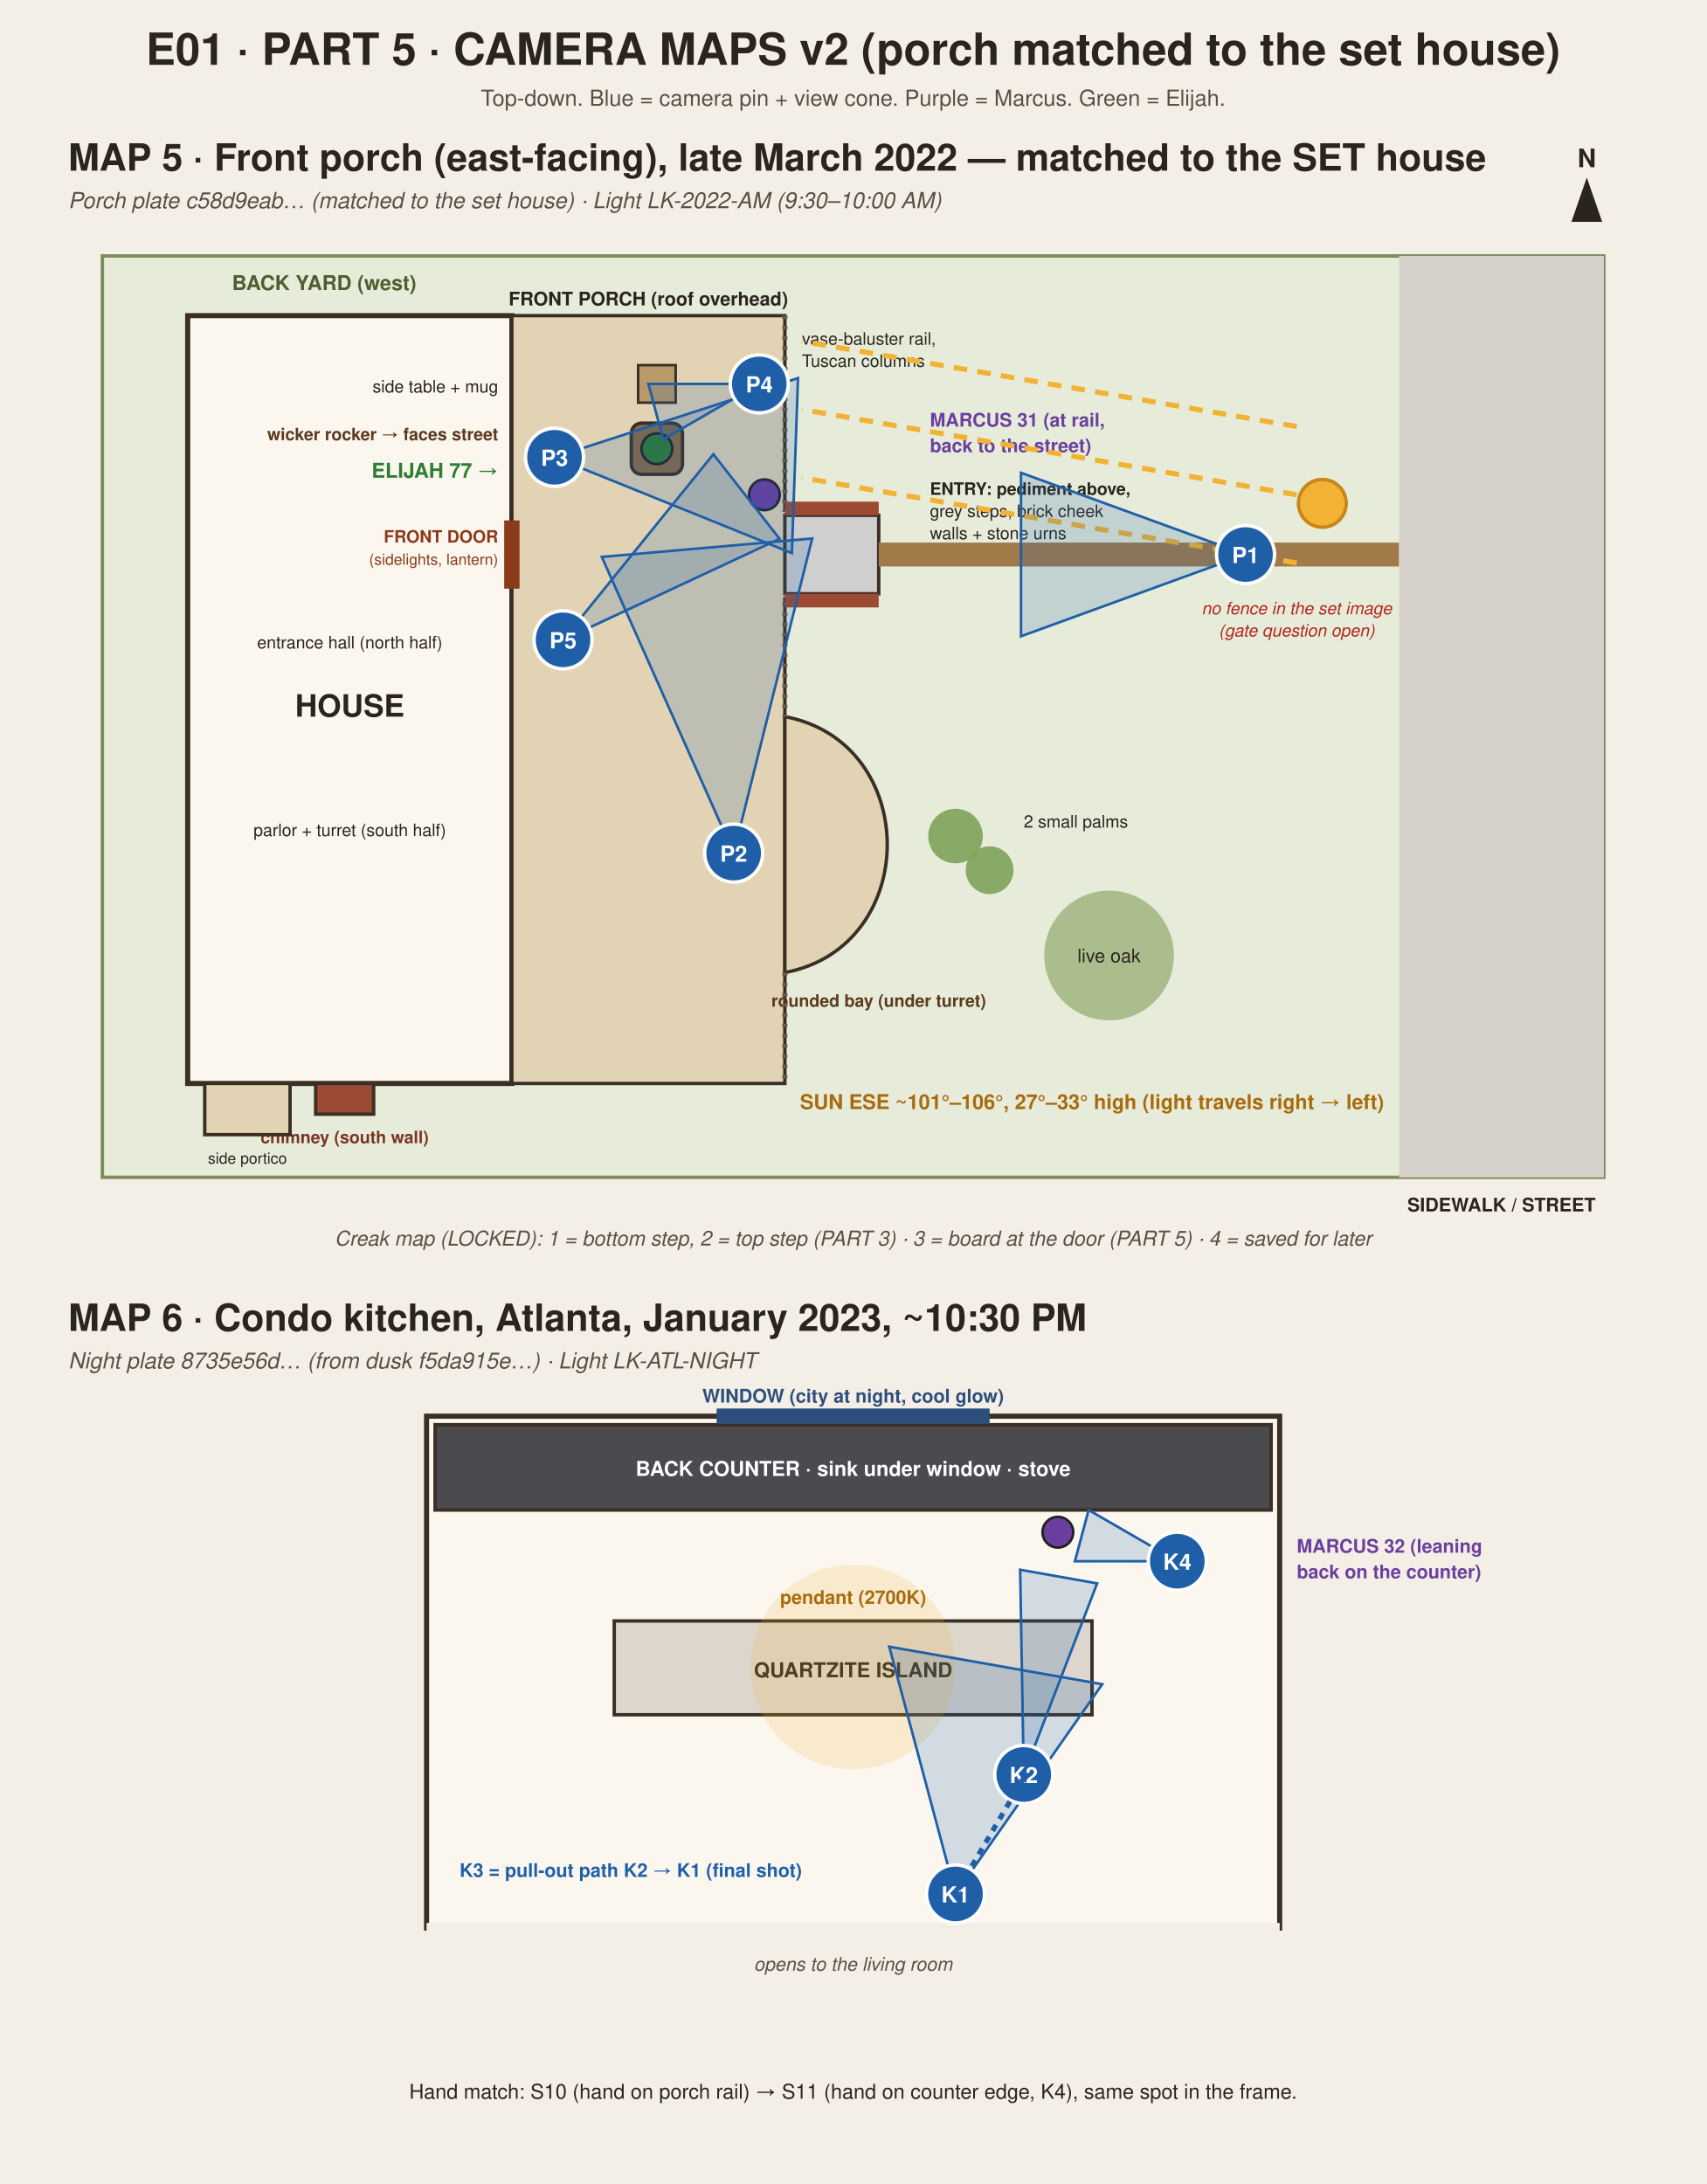
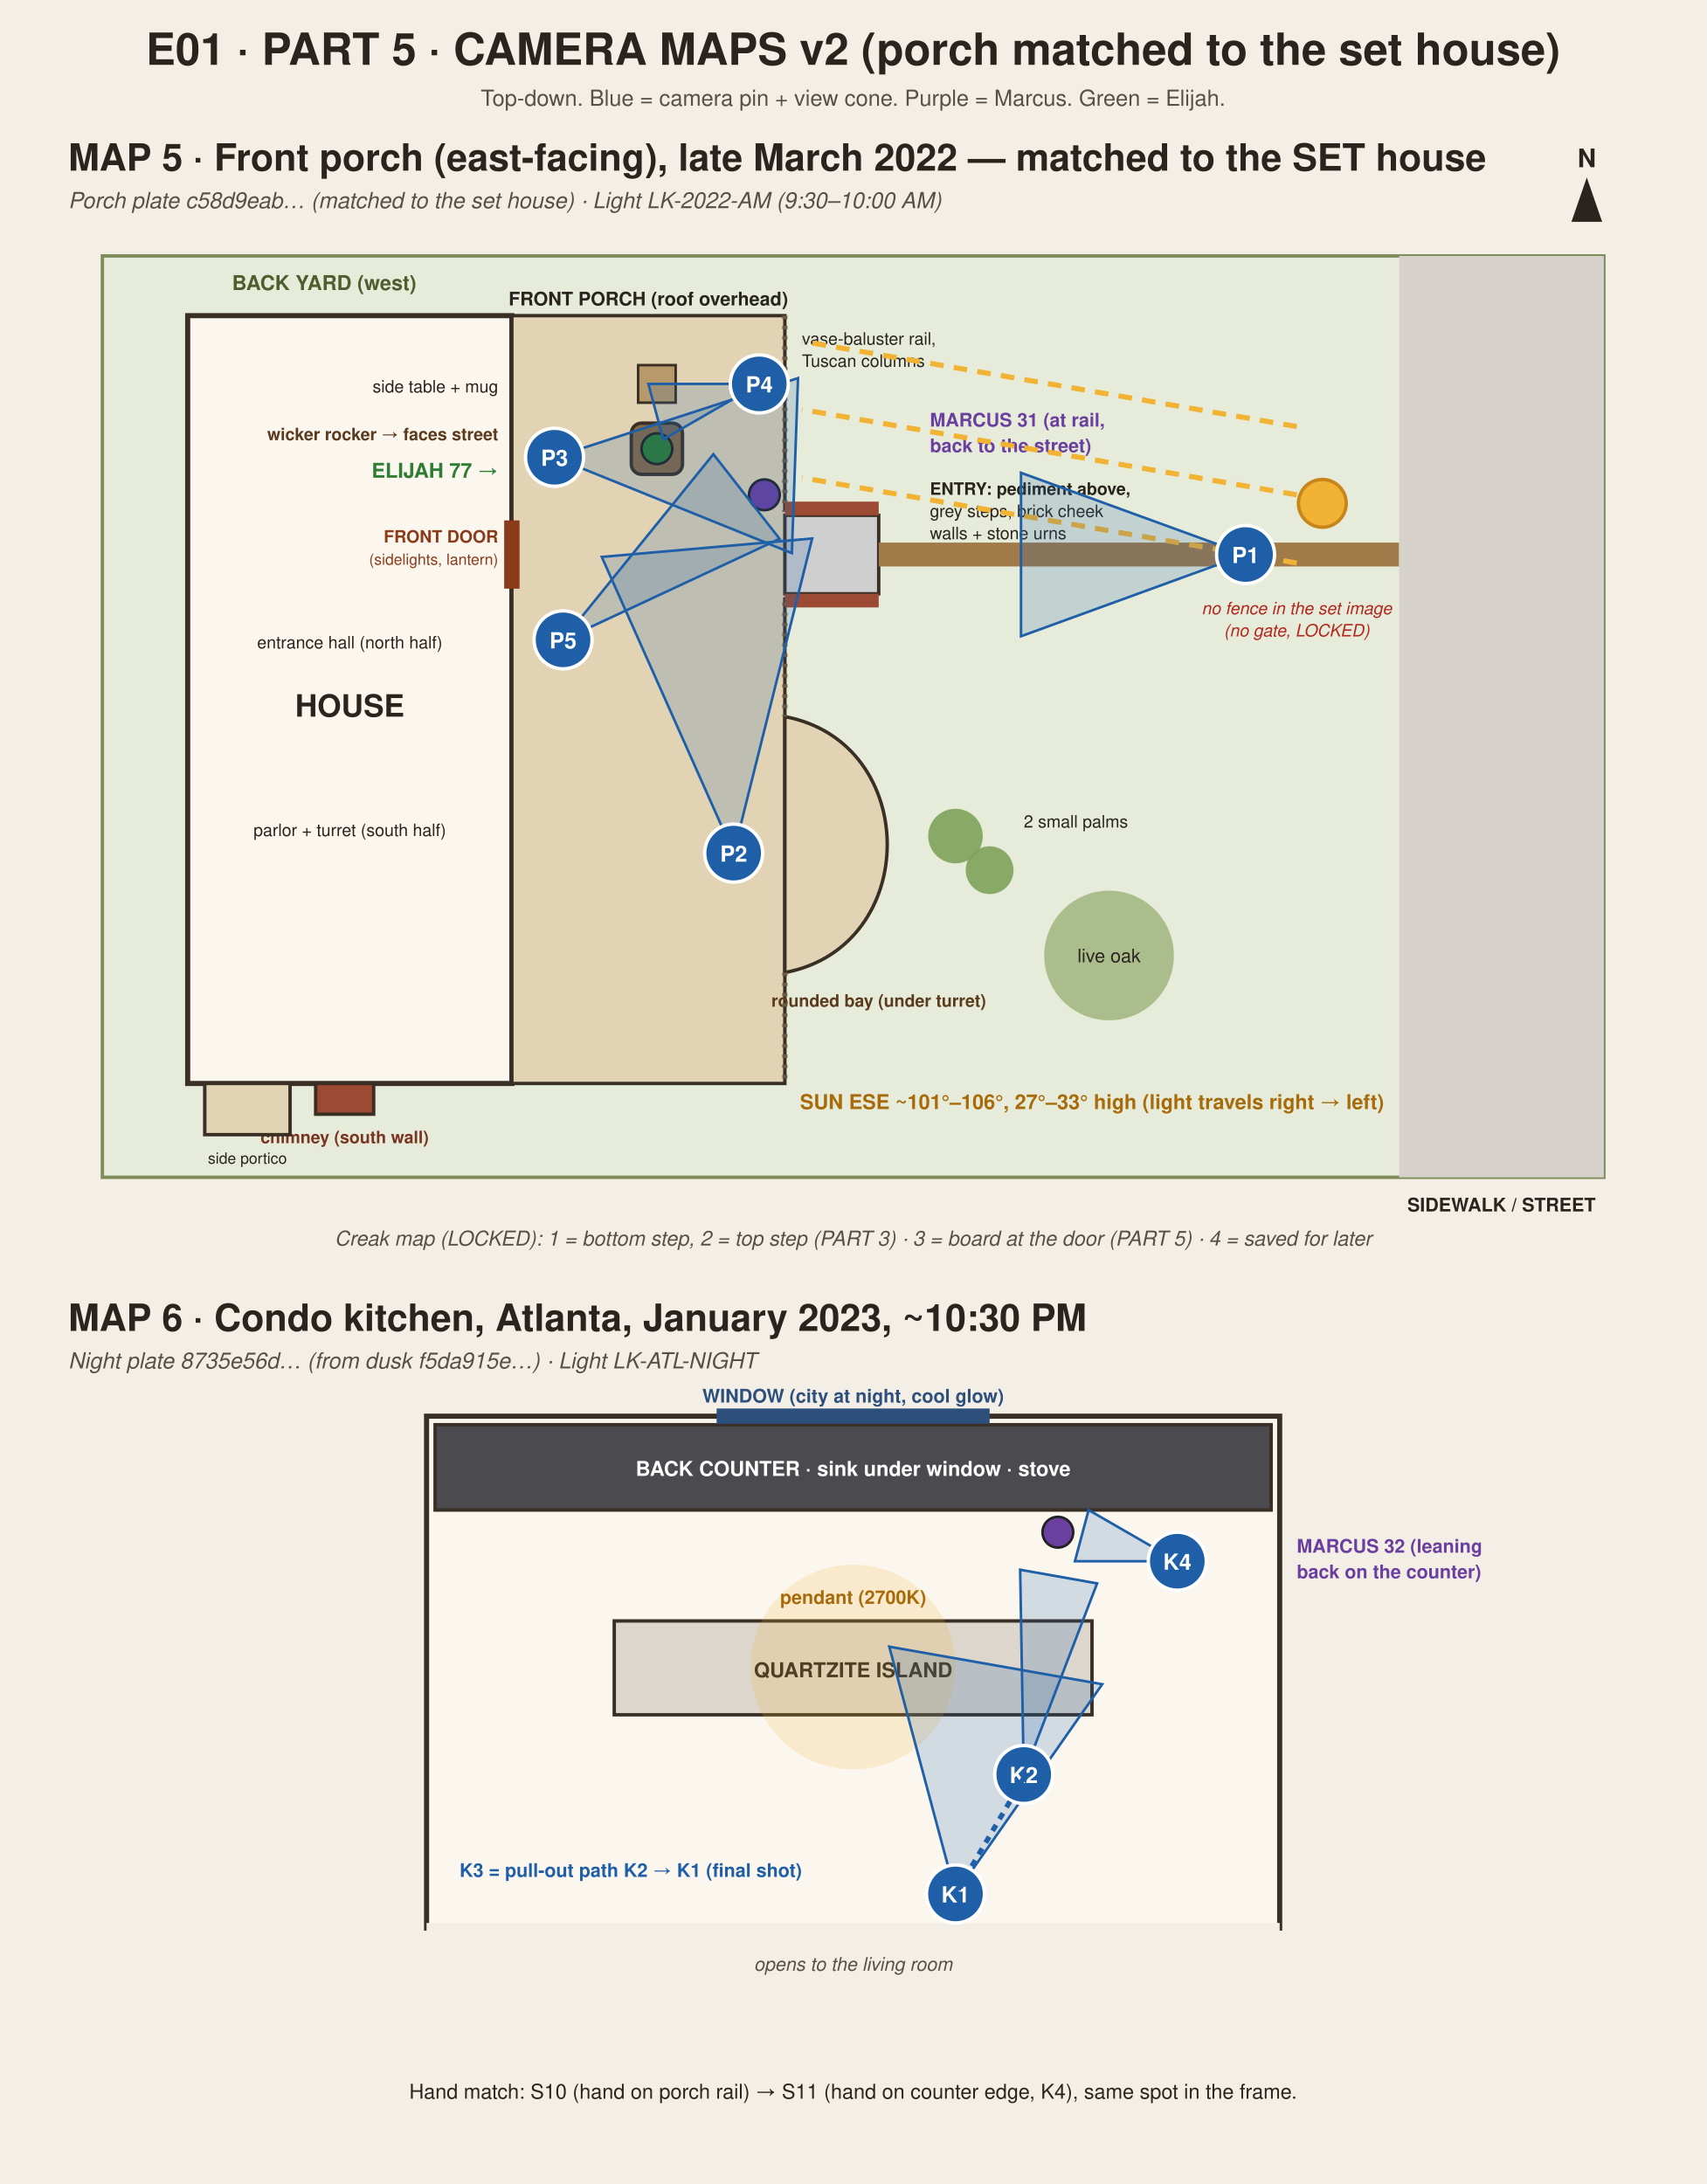
<svg xmlns="http://www.w3.org/2000/svg" width="1000" height="1280" viewBox="0 0 1000 1280" font-family="Helvetica, Arial, sans-serif">
  <defs>
    <pattern id="hatch" width="8" height="8" patternUnits="userSpaceOnUse" patternTransform="rotate(45)">
      <line x1="0" y1="0" x2="0" y2="8" stroke="#8a7a66" stroke-width="2" />
    </pattern>
  </defs>
  <rect x="0" y="0" width="1000" height="1280" fill="#f4efe6" stroke="none" stroke-width="0" />
  <text x="500.0" y="38" font-size="26" font-weight="bold" fill="#2a241e" text-anchor="middle">E01 · PART 5 · CAMERA MAPS v2 (porch matched to the set house)</text>
  <text x="500.0" y="62" font-size="13" font-weight="normal" fill="#5a4f44" text-anchor="middle">Top-down. Blue = camera pin + view cone. Purple = Marcus. Green = Elijah.</text>
  <text x="40" y="100" font-size="22" font-weight="bold" fill="#2a241e" text-anchor="start">MAP 5 · Front porch (east-facing), late March 2022 — matched to the SET house</text>
  <text x="40" y="122" font-size="13" font-weight="normal" fill="#5a4f44" text-anchor="start" font-style="italic">Porch plate c58d9eab… (matched to the set house) · Light LK-2022-AM (9:30–10:00 AM)</text>
  <polygon points="930,104 921,130 939,130" fill="#2a241e" />
  <text x="930" y="98" font-size="15" font-weight="bold" fill="#2a241e" text-anchor="middle">N</text>
  <rect x="60" y="150" width="880" height="540" fill="#e6ecd9" stroke="#7d8c5a" stroke-width="2" />
  <text x="190" y="170" font-size="12" font-weight="bold" fill="#4f5e2e" text-anchor="middle">BACK YARD (west)</text>
  <rect x="110" y="185" width="190" height="450" fill="#fbf7ef" stroke="#3a2f25" stroke-width="3" />
  <text x="205" y="420" font-size="18" font-weight="bold" fill="#2a241e" text-anchor="middle">HOUSE</text>
  <text x="205" y="380" font-size="10" font-weight="normal" fill="#2a241e" text-anchor="middle">entrance hall (north half)</text>
  <text x="205" y="490" font-size="10" font-weight="normal" fill="#2a241e" text-anchor="middle">parlor + turret (south half)</text>
  <rect x="185" y="635" width="34" height="18" fill="#9c4a33" stroke="#3a2f25" stroke-width="2" />
  <text x="202" y="670" font-size="10" font-weight="bold" fill="#7a3522" text-anchor="middle">chimney (south wall)</text>
  <rect x="120" y="635" width="50" height="30" fill="#e3d3b5" stroke="#3a2f25" stroke-width="2" />
  <text x="145" y="682" font-size="9" font-weight="normal" fill="#2a241e" text-anchor="middle">side portico</text>
  <rect x="300" y="185" width="160" height="450" fill="#e3d3b5" stroke="#3a2f25" stroke-width="2" />
  <text x="380" y="179" font-size="11" font-weight="bold" fill="#2a241e" text-anchor="middle">FRONT PORCH (roof overhead)</text>
  <path d="M460,420 C540,435 540,555 460,570 Z" fill="#e3d3b5" stroke="#3a2f25" stroke-width="2" />
  <text x="515" y="590" font-size="10" font-weight="bold" fill="#5b3a1e" text-anchor="middle">rounded bay (under turret)</text>
  <line x1="460" y1="185" x2="460" y2="420" stroke="#6b5a44" stroke-width="3" stroke-dasharray="2,4" />
  <line x1="460" y1="570" x2="460" y2="635" stroke="#6b5a44" stroke-width="3" stroke-dasharray="2,4" />
  <text x="470" y="202" font-size="10" font-weight="normal" fill="#2a241e" text-anchor="start">vase-baluster rail,</text>
  <text x="470" y="215" font-size="10" font-weight="normal" fill="#2a241e" text-anchor="start">Tuscan columns</text>
  <line x1="300" y1="305" x2="300" y2="345" stroke="#8b3a1a" stroke-width="9" />
  <text x="292" y="318" font-size="10" font-weight="bold" fill="#8b3a1a" text-anchor="end">FRONT DOOR</text>
  <text x="292" y="331" font-size="9" font-weight="normal" fill="#8b3a1a" text-anchor="end">(sidelights, lantern)</text>
  <line x1="460" y1="300" x2="460" y2="350" stroke="#e3d3b5" stroke-width="6" />
  <rect x="460" y="302" width="55" height="46" fill="#cfcfcf" stroke="#3a2f25" stroke-width="2" />
  <rect x="460" y="294" width="55" height="8" fill="#9c4a33" />
  <rect x="460" y="348" width="55" height="8" fill="#9c4a33" />
  <text x="545" y="290" font-size="10" font-weight="bold" fill="#2a241e" text-anchor="start">ENTRY: pediment above,</text>
  <text x="545" y="303" font-size="10" font-weight="normal" fill="#2a241e" text-anchor="start">grey steps, brick cheek</text>
  <text x="545" y="316" font-size="10" font-weight="normal" fill="#2a241e" text-anchor="start">walls + stone urns</text>
  <line x1="515" y1="325" x2="820" y2="325" stroke="#a17a4a" stroke-width="14" />
  <rect x="820" y="150" width="120" height="540" fill="#d6d2cb" stroke="none" stroke-width="0" />
  <text x="880" y="710" font-size="11" font-weight="bold" fill="#2a241e" text-anchor="middle">SIDEWALK / STREET</text>
  <text x="760" y="360" font-size="10" font-weight="normal" fill="#b3261e" text-anchor="middle" font-style="italic">no fence in the set image</text>
-   <text x="760" y="373" font-size="10" font-weight="normal" fill="#b3261e" text-anchor="middle" font-style="italic">(gate question open)</text>
+   <text x="760" y="373" font-size="10" font-weight="normal" fill="#b3261e" text-anchor="middle" font-style="italic">(no gate, LOCKED)</text>
  <circle cx="560" cy="490" r="16" fill="#7ea35a" opacity="0.9" />
  <circle cx="580" cy="510" r="14" fill="#7ea35a" opacity="0.9" />
  <text x="600" y="485" font-size="10" font-weight="normal" fill="#2a241e" text-anchor="start">2 small palms</text>
  <circle cx="650" cy="560" r="38" fill="#9db27a" opacity="0.8" />
  <text x="650" y="564" font-size="11" font-weight="normal" fill="#2a241e" text-anchor="middle">live oak</text>
  <rect x="370" y="248" width="30" height="30" fill="#8a6a44" stroke="#3a2f25" stroke-width="2" rx="6" />
  <text x="292" y="258" font-size="10" font-weight="bold" fill="#5b3a1e" text-anchor="end">wicker rocker → faces street</text>
  <rect x="374" y="214" width="22" height="22" fill="#b89a6a" stroke="#3a2f25" stroke-width="1.5" />
  <text x="292" y="230" font-size="10" font-weight="normal" fill="#2a241e" text-anchor="end">side table + mug</text>
  <circle cx="385" cy="263" r="9" fill="#2e7d32" stroke="#222" stroke-width="1.5" />
  <text x="292" y="280" font-size="12" font-weight="bold" fill="#2e7d32" text-anchor="end">ELIJAH 77 →</text>
  <circle cx="448" cy="290" r="9" fill="#6b3fa0" stroke="#222" stroke-width="1.5" />
  <text x="545" y="250" font-size="11" font-weight="bold" fill="#6b3fa0" text-anchor="start">MARCUS 31 (at rail,</text>
  <text x="545" y="265" font-size="11" font-weight="bold" fill="#6b3fa0" text-anchor="start">back to the street)</text>
  <line x1="760" y1="250" x2="470" y2="200" stroke="#f2b233" stroke-width="3" stroke-dasharray="8,6" />
  <line x1="760" y1="290" x2="470" y2="240" stroke="#f2b233" stroke-width="3" stroke-dasharray="8,6" />
  <line x1="760" y1="330" x2="470" y2="280" stroke="#f2b233" stroke-width="3" stroke-dasharray="8,6" />
  <circle cx="775" cy="295" r="14" fill="#f2b233" stroke="#c7861a" stroke-width="2" />
  <text x="640" y="650" font-size="12" font-weight="bold" fill="#a86b0c" text-anchor="middle">SUN ESE ~101°–106°, 27°–33° high (light travels right → left)</text>
  <path d="M730,325 L598.4,372.9 L598.4,277.1 Z" fill="#1f5fa8" fill-opacity="0.18" stroke="#1f5fa8" stroke-width="1.5" />
  <circle cx="730" cy="325" r="17" fill="#1f5fa8" stroke="white" stroke-width="2" />
  <text x="730" y="330" font-size="13" font-weight="bold" fill="white" text-anchor="middle">P1</text>
  <path d="M430,500 L352.7,326.4 L476.0,315.6 Z" fill="#1f5fa8" fill-opacity="0.18" stroke="#1f5fa8" stroke-width="1.5" />
  <circle cx="430" cy="500" r="17" fill="#1f5fa8" stroke="white" stroke-width="2" />
  <text x="430" y="505" font-size="13" font-weight="bold" fill="white" text-anchor="middle">P2</text>
  <path d="M325,268 L467.7,221.6 L464.1,324.2 Z" fill="#1f5fa8" fill-opacity="0.18" stroke="#1f5fa8" stroke-width="1.5" />
  <circle cx="325" cy="268" r="17" fill="#1f5fa8" stroke="white" stroke-width="2" />
  <text x="325" y="273" font-size="13" font-weight="bold" fill="white" text-anchor="middle">P3</text>
  <path d="M445,225 L388.7,257.5 L380.0,225.0 Z" fill="#1f5fa8" fill-opacity="0.18" stroke="#1f5fa8" stroke-width="1.5" />
  <circle cx="445" cy="225" r="17" fill="#1f5fa8" stroke="white" stroke-width="2" />
  <text x="445" y="230" font-size="13" font-weight="bold" fill="white" text-anchor="middle">P4</text>
  <path d="M330,375 L418.1,266.2 L456.9,315.8 Z" fill="#1f5fa8" fill-opacity="0.18" stroke="#1f5fa8" stroke-width="1.5" />
  <circle cx="330" cy="375" r="17" fill="#1f5fa8" stroke="white" stroke-width="2" />
  <text x="330" y="380" font-size="13" font-weight="bold" fill="white" text-anchor="middle">P5</text>
  <text x="500" y="730" font-size="12" font-weight="normal" fill="#5a4f44" text-anchor="middle" font-style="italic">Creak map (LOCKED): 1 = bottom step, 2 = top step (PART 3) · 3 = board at the door (PART 5) · 4 = saved for later</text>
  <text x="40" y="780" font-size="22" font-weight="bold" fill="#2a241e" text-anchor="start">MAP 6 · Condo kitchen, Atlanta, January 2023, ~10:30 PM</text>
  <text x="40" y="802" font-size="13" font-weight="normal" fill="#5a4f44" text-anchor="start" font-style="italic">Night plate 8735e56d… (from dusk f5da915e…) · Light LK-ATL-NIGHT</text>
  <rect x="250" y="830" width="500" height="300" fill="#fbf7ef" stroke="#3a2f25" stroke-width="3" />
  <rect x="255" y="835" width="490" height="50" fill="#4a4a4f" stroke="#3a2f25" stroke-width="2" />
  <text x="500" y="865" font-size="12" font-weight="bold" fill="white" text-anchor="middle">BACK COUNTER · sink under window · stove</text>
  <line x1="420" y1="830" x2="580" y2="830" stroke="#2d4f7c" stroke-width="9" />
  <text x="500" y="822" font-size="11" font-weight="bold" fill="#2d4f7c" text-anchor="middle">WINDOW (city at night, cool glow)</text>
  <rect x="360" y="950" width="280" height="55" fill="#dcd6cc" stroke="#3a2f25" stroke-width="2" />
  <text x="500" y="983" font-size="12" font-weight="bold" fill="#2a241e" text-anchor="middle">QUARTZITE ISLAND</text>
  <circle cx="500" cy="977" r="60" fill="#f2b233" opacity="0.18" />
  <text x="500" y="940" font-size="11" font-weight="bold" fill="#a86b0c" text-anchor="middle">pendant (2700K)</text>
  <line x1="250" y1="1130" x2="750" y2="1130" stroke="#f4efe6" stroke-width="6" />
  <text x="500" y="1155" font-size="11" font-weight="normal" fill="#5a4f44" text-anchor="middle" font-style="italic">opens to the living room</text>
  <circle cx="620" cy="898" r="9" fill="#6b3fa0" stroke="#222" stroke-width="1.5" />
  <text x="760" y="910" font-size="11" font-weight="bold" fill="#6b3fa0" text-anchor="start">MARCUS 32 (leaning</text>
  <text x="760" y="925" font-size="11" font-weight="bold" fill="#6b3fa0" text-anchor="start">back on the counter)</text>
  <path d="M560,1110 L521.2,965.1 L646.0,987.1 Z" fill="#1f5fa8" fill-opacity="0.18" stroke="#1f5fa8" stroke-width="1.5" />
  <circle cx="560" cy="1110" r="17" fill="#1f5fa8" stroke="white" stroke-width="2" />
  <text x="560" y="1115" font-size="13" font-weight="bold" fill="white" text-anchor="middle">K1</text>
  <path d="M600,1040 L597.9,920.0 L643.0,928.0 Z" fill="#1f5fa8" fill-opacity="0.18" stroke="#1f5fa8" stroke-width="1.5" />
  <circle cx="600" cy="1040" r="17" fill="#1f5fa8" stroke="white" stroke-width="2" />
  <text x="600" y="1045" font-size="13" font-weight="bold" fill="white" text-anchor="middle">K2</text>
  <path d="M690,915 L630.0,915.0 L638.0,885.0 Z" fill="#1f5fa8" fill-opacity="0.18" stroke="#1f5fa8" stroke-width="1.5" />
  <circle cx="690" cy="915" r="17" fill="#1f5fa8" stroke="white" stroke-width="2" />
  <text x="690" y="920" font-size="13" font-weight="bold" fill="white" text-anchor="middle">K4</text>
  <path d="M600,1042 L560,1110" stroke="#1f5fa8" stroke-width="3" stroke-dasharray="4,4" fill="none" />
  <text x="470" y="1100" font-size="11" font-weight="bold" fill="#1f5fa8" text-anchor="end">K3 = pull-out path K2 → K1 (final shot)</text>
  <text x="500" y="1230" font-size="12" font-weight="normal" fill="#2a241e" text-anchor="middle">Hand match: S10 (hand on porch rail) → S11 (hand on counter edge, K4), same spot in the frame.</text>
</svg>
